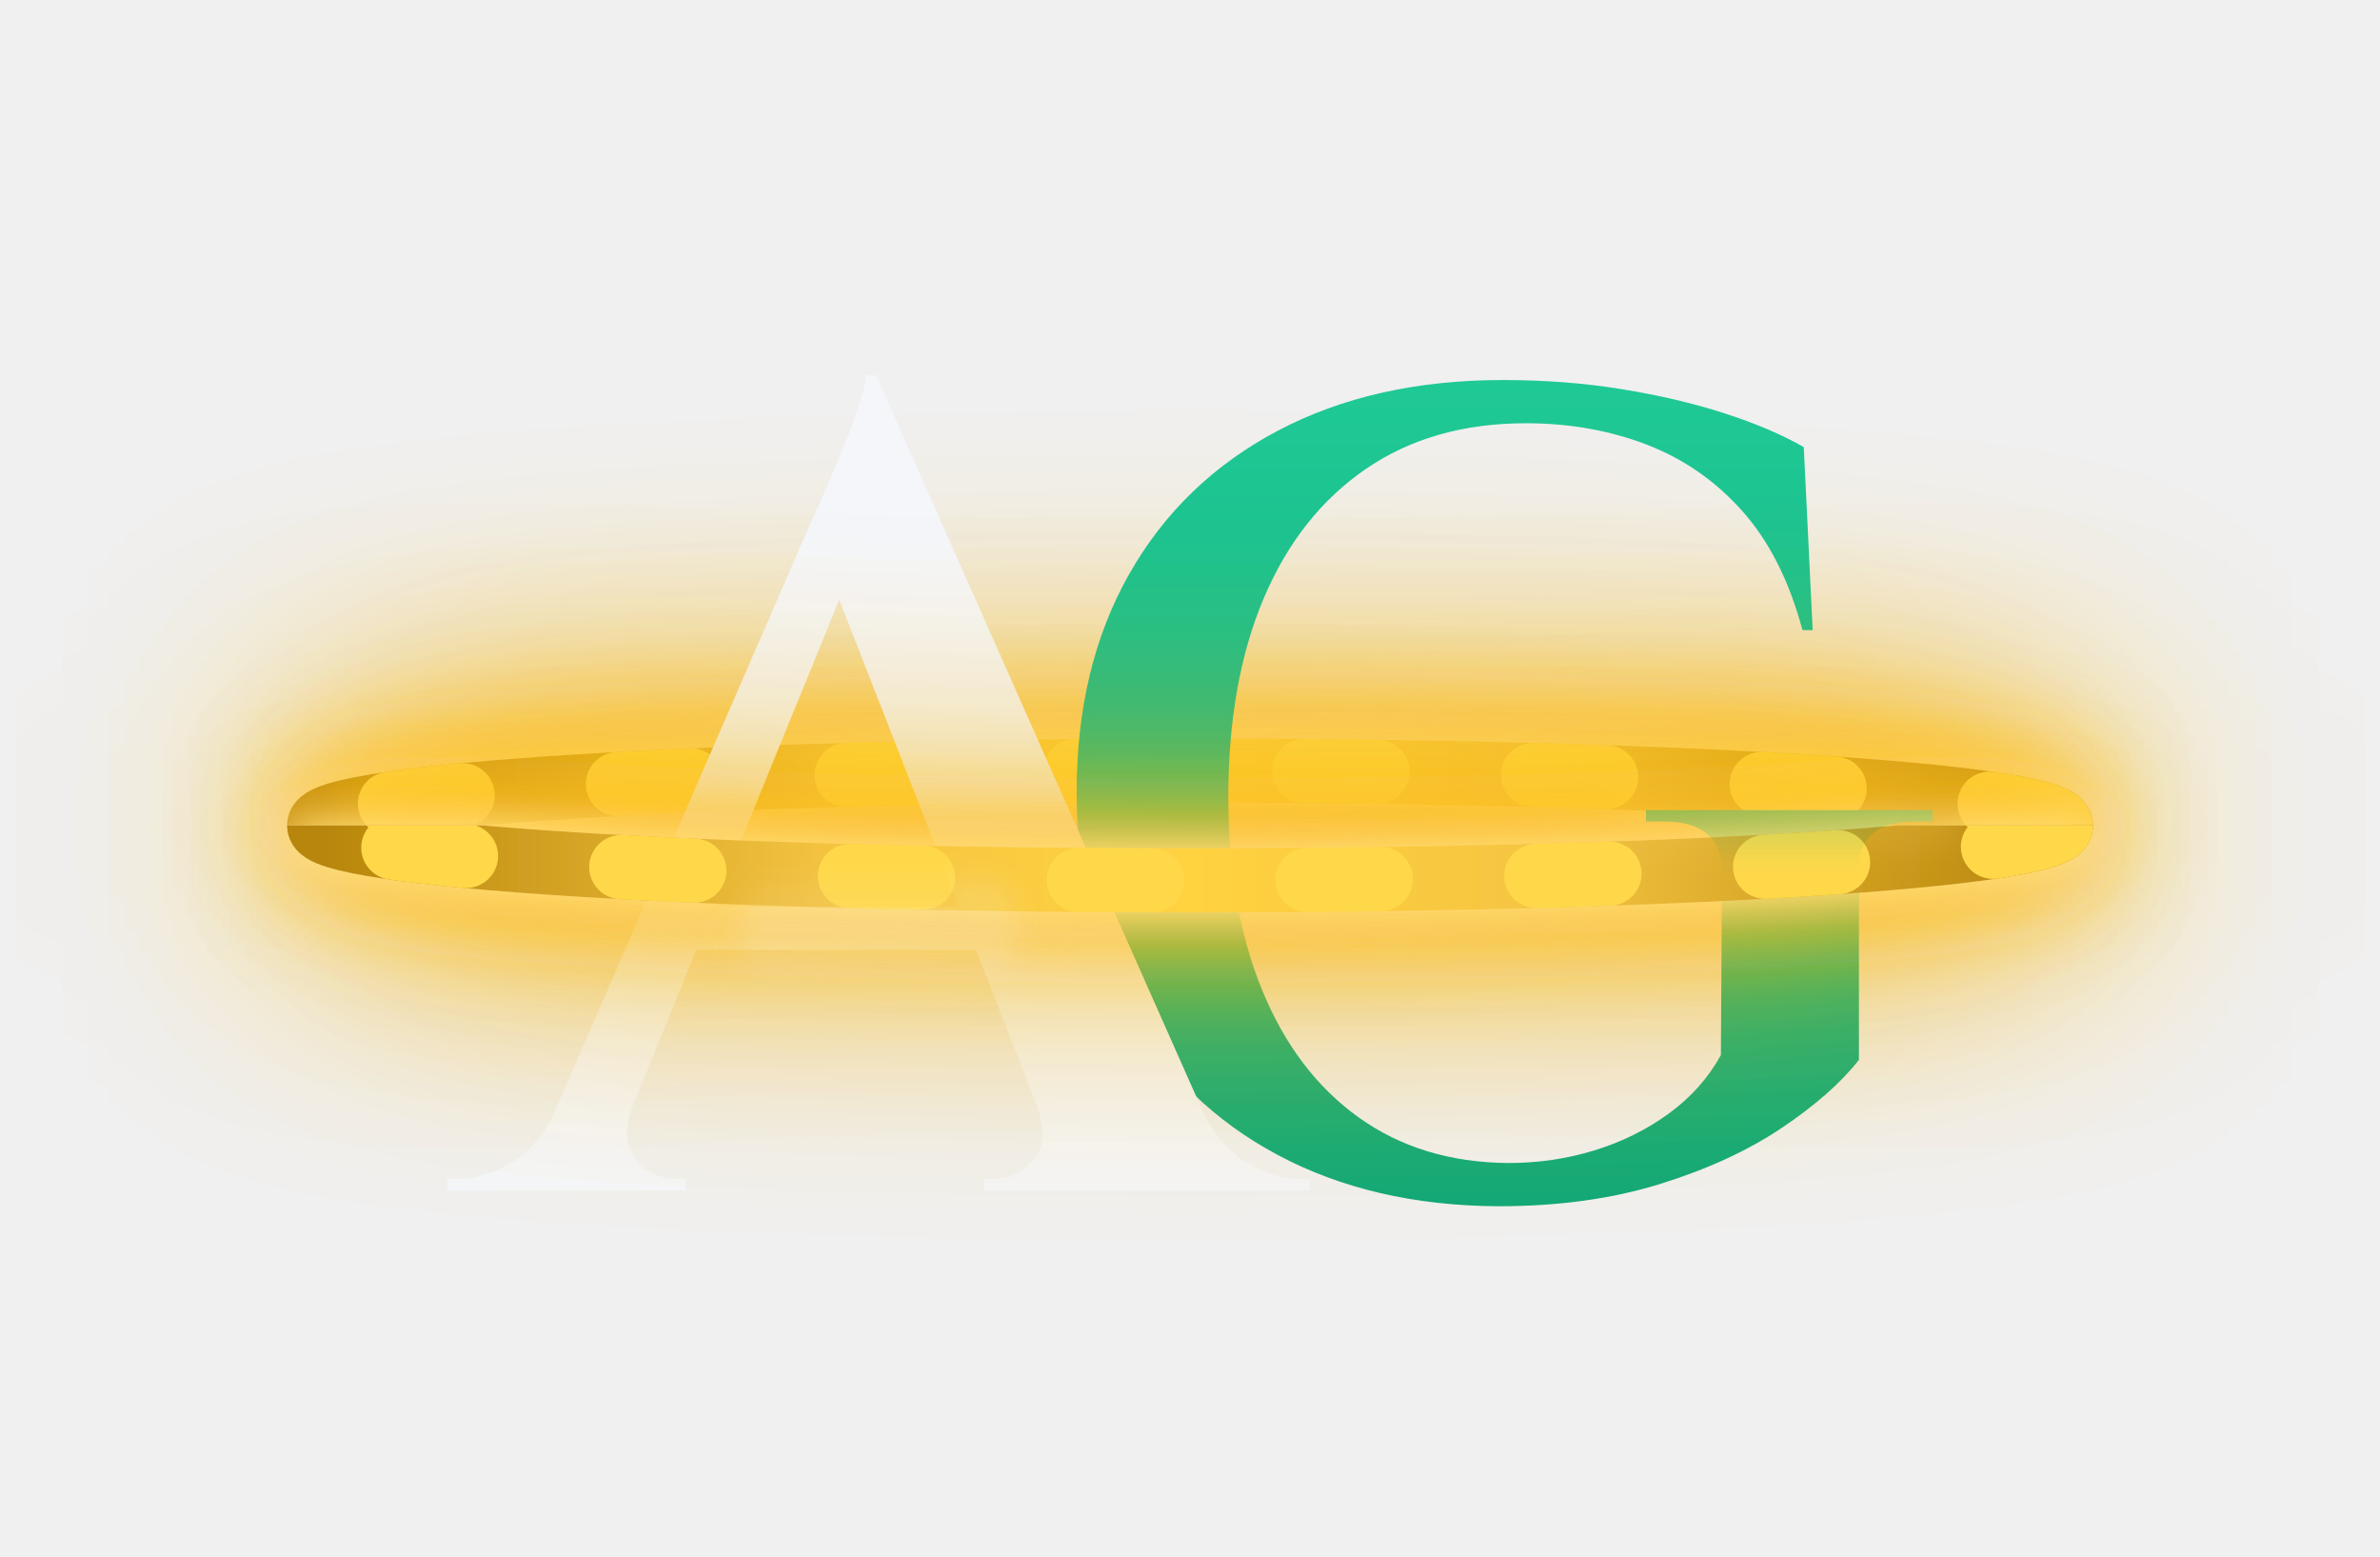
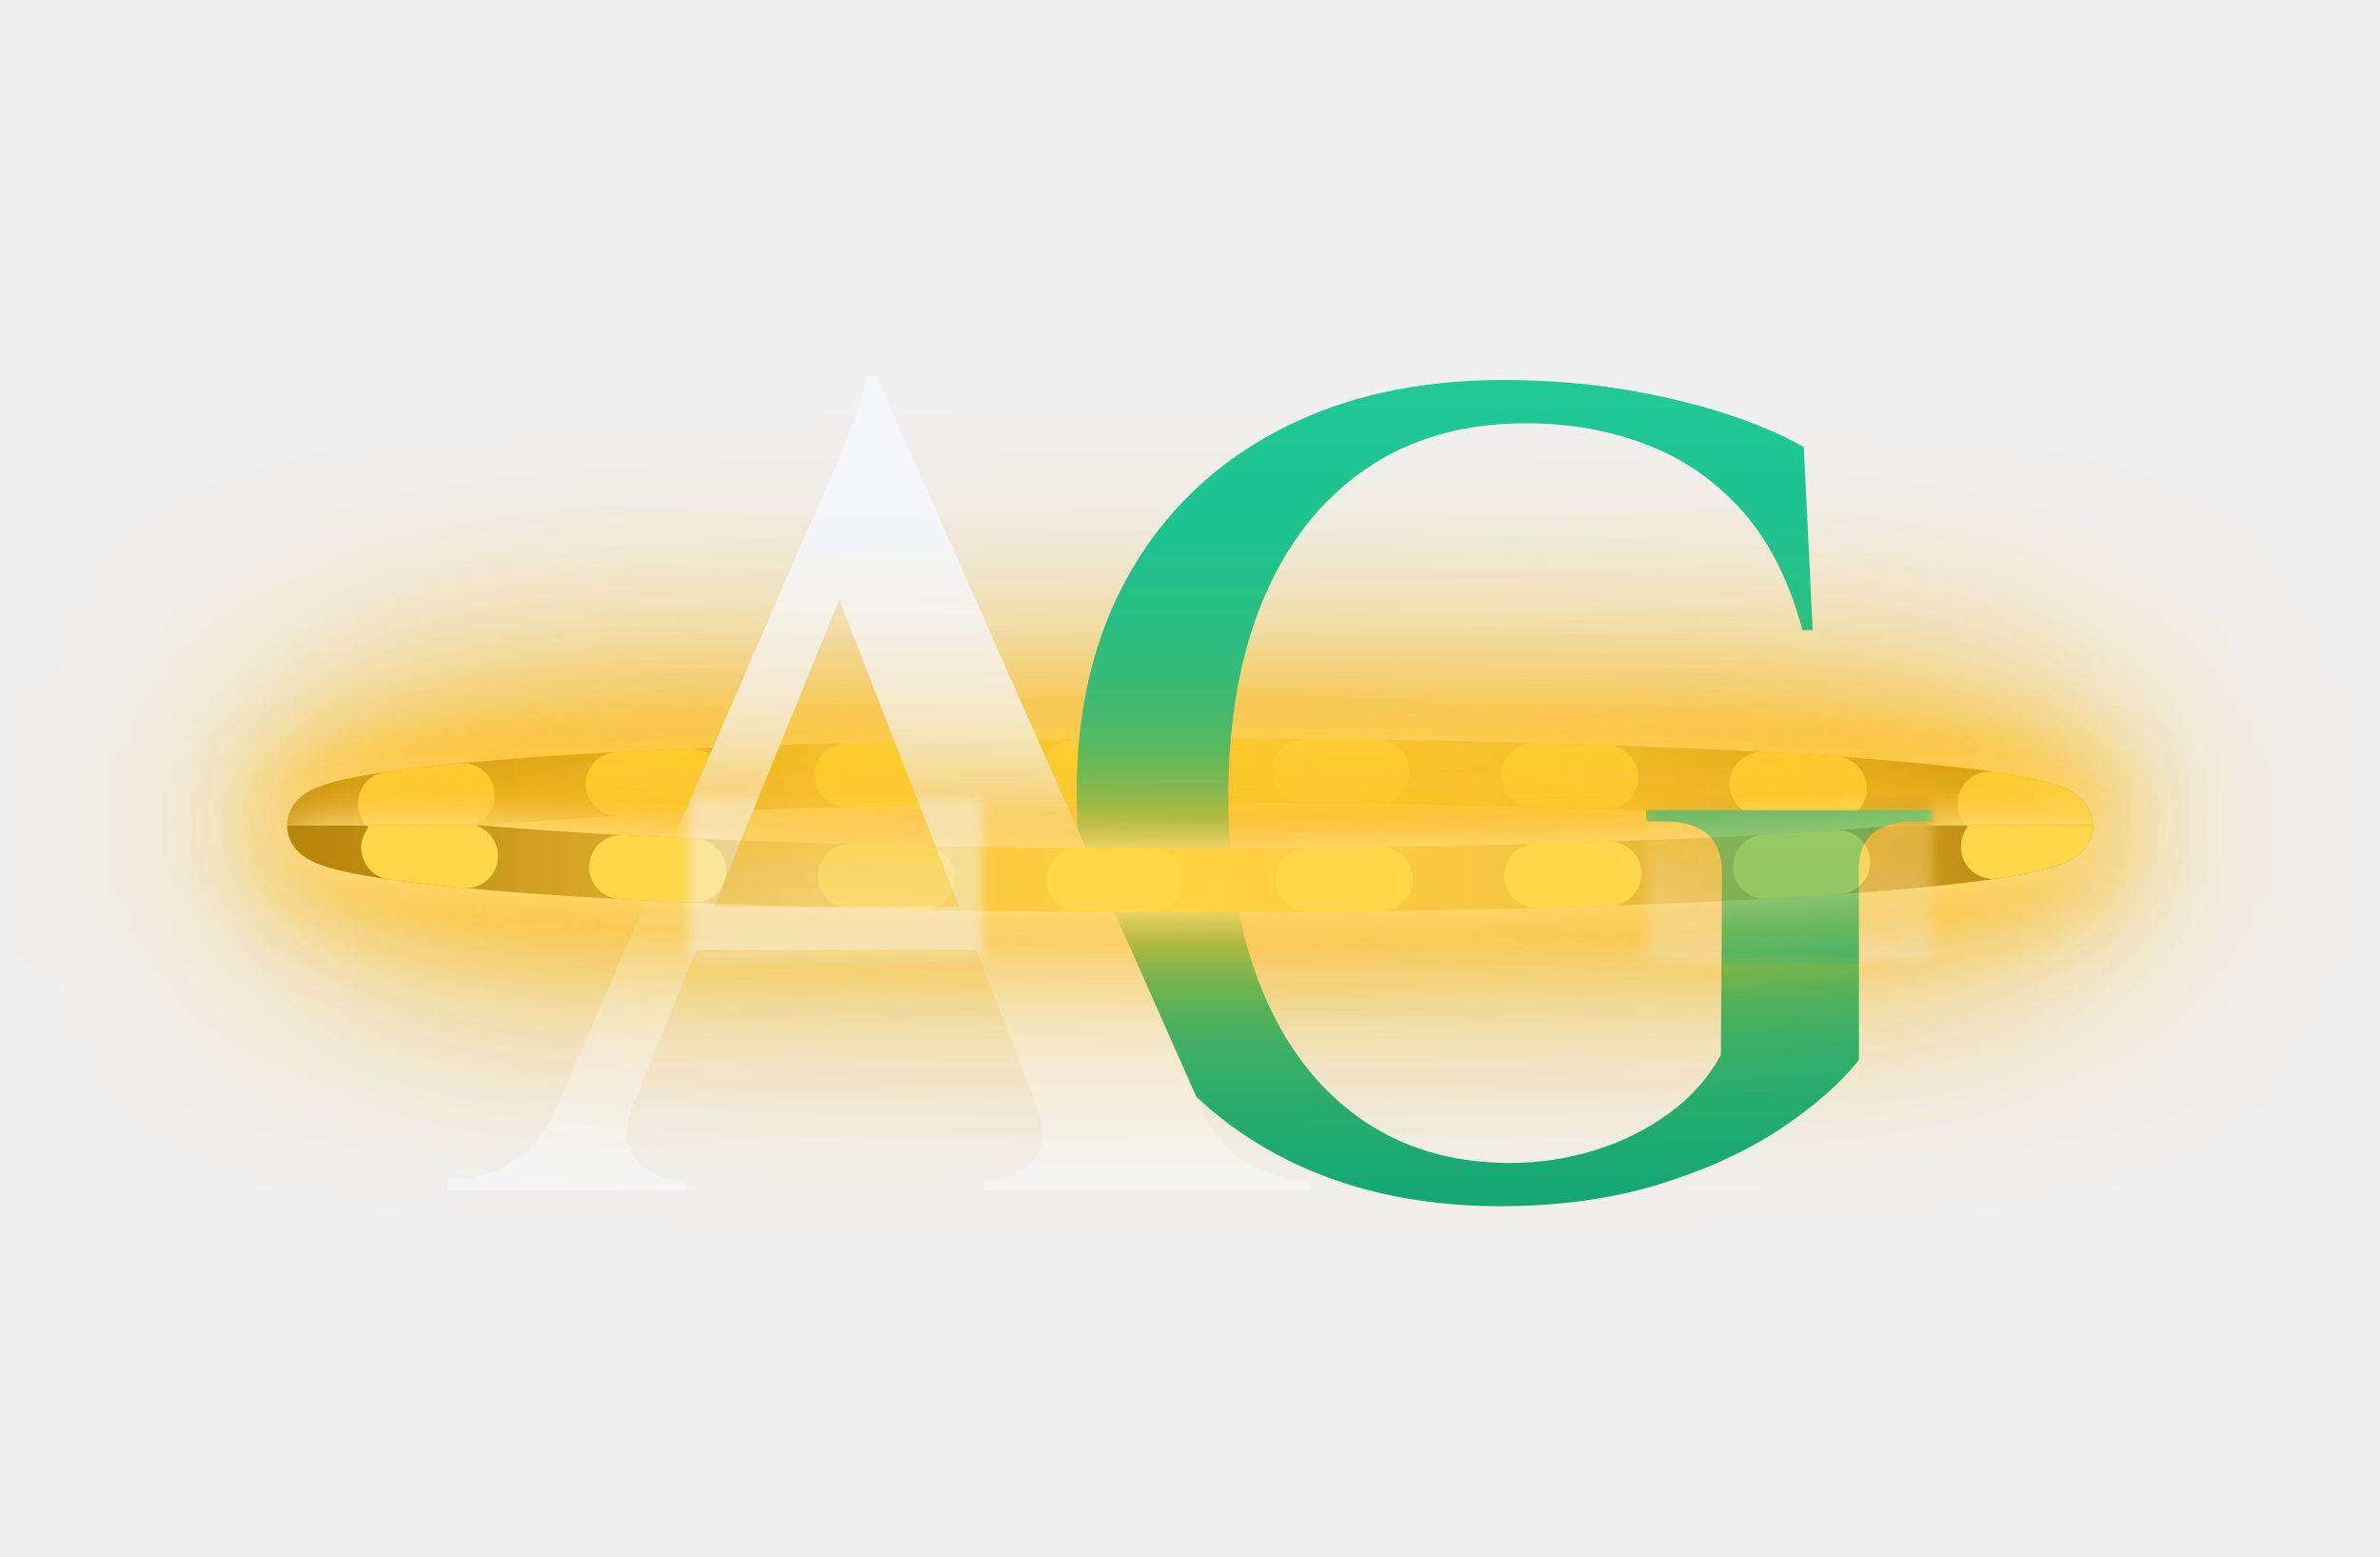
<svg xmlns="http://www.w3.org/2000/svg" viewBox="-50 -20 520 340" width="520" height="340" role="img" aria-labelledby="t">
  <defs>
    <linearGradient id="gen-green" x1="0" y1="0" x2="0" y2="1">
      <stop offset="0" stop-color="#1FC995" />
      <stop offset="1" stop-color="#0FA877" />
    </linearGradient>
    <linearGradient id="gold" x1="0" y1="0" x2="1" y2="0">
      <stop offset="0" stop-color="#B8860B" />
      <stop offset="0.3" stop-color="#F5C542" />
      <stop offset="0.5" stop-color="#FFD23F" />
      <stop offset="0.7" stop-color="#F5C542" />
      <stop offset="1" stop-color="#B8860B" />
    </linearGradient>
    <filter id="glow" filterUnits="userSpaceOnUse" x="-60" y="-60" width="540" height="420">
      <feGaussianBlur in="SourceAlpha" stdDeviation="4" result="a1" />
      <feFlood flood-color="#FFE27A" />
      <feComposite in2="a1" operator="in" result="core" />
      <feGaussianBlur in="SourceAlpha" stdDeviation="12" result="a2" />
      <feComponentTransfer in="a2" result="a2b">
        <feFuncA type="linear" slope="1.8" />
      </feComponentTransfer>
      <feFlood flood-color="#FFC21A" />
      <feComposite in2="a2b" operator="in" result="bloom" />
      <feGaussianBlur in="SourceAlpha" stdDeviation="30" result="a3" />
      <feComponentTransfer in="a3" result="a3b">
        <feFuncA type="linear" slope="2.2" />
      </feComponentTransfer>
      <feFlood flood-color="#F5B000" />
      <feComposite in2="a3b" operator="in" result="spill" />
      <feMerge>
        <feMergeNode in="spill" />
        <feMergeNode in="bloom" />
        <feMergeNode in="core" />
        <feMergeNode in="SourceGraphic" />
      </feMerge>
    </filter>
    <filter id="soft" x="-50%" y="-50%" width="200%" height="200%">
-       <feGaussianBlur stdDeviation="3" />
+       <feGaussianBlur stdDeviation="1.2" />
    </filter>
    <clipPath id="back-half">
      <rect x="-60" y="-60" width="540" height="220.3" />
    </clipPath>
    <clipPath id="front-half">
      <rect x="-60" y="160.3" width="540" height="199.7" />
    </clipPath>
    <mask id="midline-lighten" maskUnits="userSpaceOnUse" x="-60" y="-60" width="540" height="420">
      <rect x="-60" y="-60" width="540" height="420" fill="#fff" />
-       <g fill="#000" fill-opacity="0.15" filter="url(#soft)">
-         <rect x="111.9" y="172.1" width="60.0" height="20.9" rx="6" />
-         <rect x="303.9" y="151.3" width="74.3" height="14.3" rx="6" />
+       <g fill="#000" fill-opacity="0.45" filter="url(#soft)">
+         <rect x="100.5" y="154.3" width="64.1" height="35.7" rx="2" />
+         <rect x="309.9" y="154.3" width="62.3" height="35.7" rx="2" />
      </g>
    </mask>
    <ellipse id="ring" cx="210.0" cy="160.3" rx="190.3" ry="12" pathLength="100" />
  </defs>
  <style>
    .aura { fill: #F4F6FA; }
    .base  { fill: none; stroke: url(#gold); stroke-width: 14; }
    .glint { fill: none; stroke: #FFD84A; stroke-width: 14; stroke-linecap: round;
             stroke-dasharray: 16 34; animation: spin 3s linear infinite; }
    @keyframes spin { to { stroke-dashoffset: -100; } }
    @media (prefers-reduced-motion: reduce) { .glint { animation: none; } }
  </style>
  <g>
    <g filter="url(#glow)">
      <g clip-path="url(#back-half)">
        <use href="#ring" class="base" />
        <use href="#ring" class="glint" />
      </g>
    </g>
    <path fill="url(#gen-green)" d="M356.152 170.59V211.492Q350.35 218.929 339.278 226.366Q328.205 233.803 312.594 238.637Q296.982 243.471 277.339 243.471Q249.858 243.323 229.127 232.244Q208.395 221.166 196.815 200.912Q185.235 180.659 185.235 153.036Q185.235 125.614 196.714 105.387Q208.194 85.16 229.177 74.082Q250.159 63.003 278.343 63.003Q291.977 63.003 304.239 64.984Q316.501 66.964 326.706 70.254Q336.911 73.545 344.1 77.653L346.048 117.623H343.816Q339.496 101.539 330.693 91.647Q321.89 81.755 309.752 77.101Q297.614 72.447 283.36 72.447Q262.938 72.447 248.377 82.457Q233.817 92.468 226.097 110.708Q218.376 128.949 218.376 154.04Q218.376 178.227 225.745 196.217Q233.114 214.207 246.822 224.043Q260.53 233.879 279.547 234.027Q289.35 234.027 298.337 231.273Q307.323 228.52 314.591 223.235Q321.86 217.949 325.991 210.453L326.239 170.59Q326.239 159.434 313.596 159.434H309.63V156.955H372.265V159.434H368.547Q355.657 159.434 356.152 170.59Z" />
    <path class="aura" d="M141.415 62.0 219.809 238.513H183.185L129.734 101.705ZM88.118 221.904Q86.182 226.862 87.421 230.332Q88.661 233.803 91.612 235.662Q94.563 237.521 97.538 237.521H99.769V240.0H47.735V237.521Q47.735 237.521 48.85 237.521Q49.966 237.521 49.966 237.521Q55.667 237.521 61.741 233.927Q67.814 230.332 71.78 221.904ZM141.415 62.0 142.743 87.982 81.023 239.256H64.042L128.005 92.149Q128.507 91.246 130.171 87.445Q131.836 83.644 133.896 78.68Q135.955 73.716 137.52 69.1Q139.084 64.485 139.184 62.0ZM170.448 178.044V187.488H95.867V178.044ZM176.586 221.904H212.366Q216.285 230.332 222.382 233.927Q228.479 237.521 234.181 237.521Q234.181 237.521 235.173 237.521Q236.164 237.521 236.164 237.521V240.0H164.935V237.521H167.166Q171.976 237.521 175.745 233.431Q179.513 229.341 176.586 221.904Z" />
    <g mask="url(#midline-lighten)">
      <g filter="url(#glow)">
        <g clip-path="url(#front-half)">
          <use href="#ring" class="base" />
          <use href="#ring" class="glint" />
        </g>
      </g>
    </g>
  </g>
</svg>
